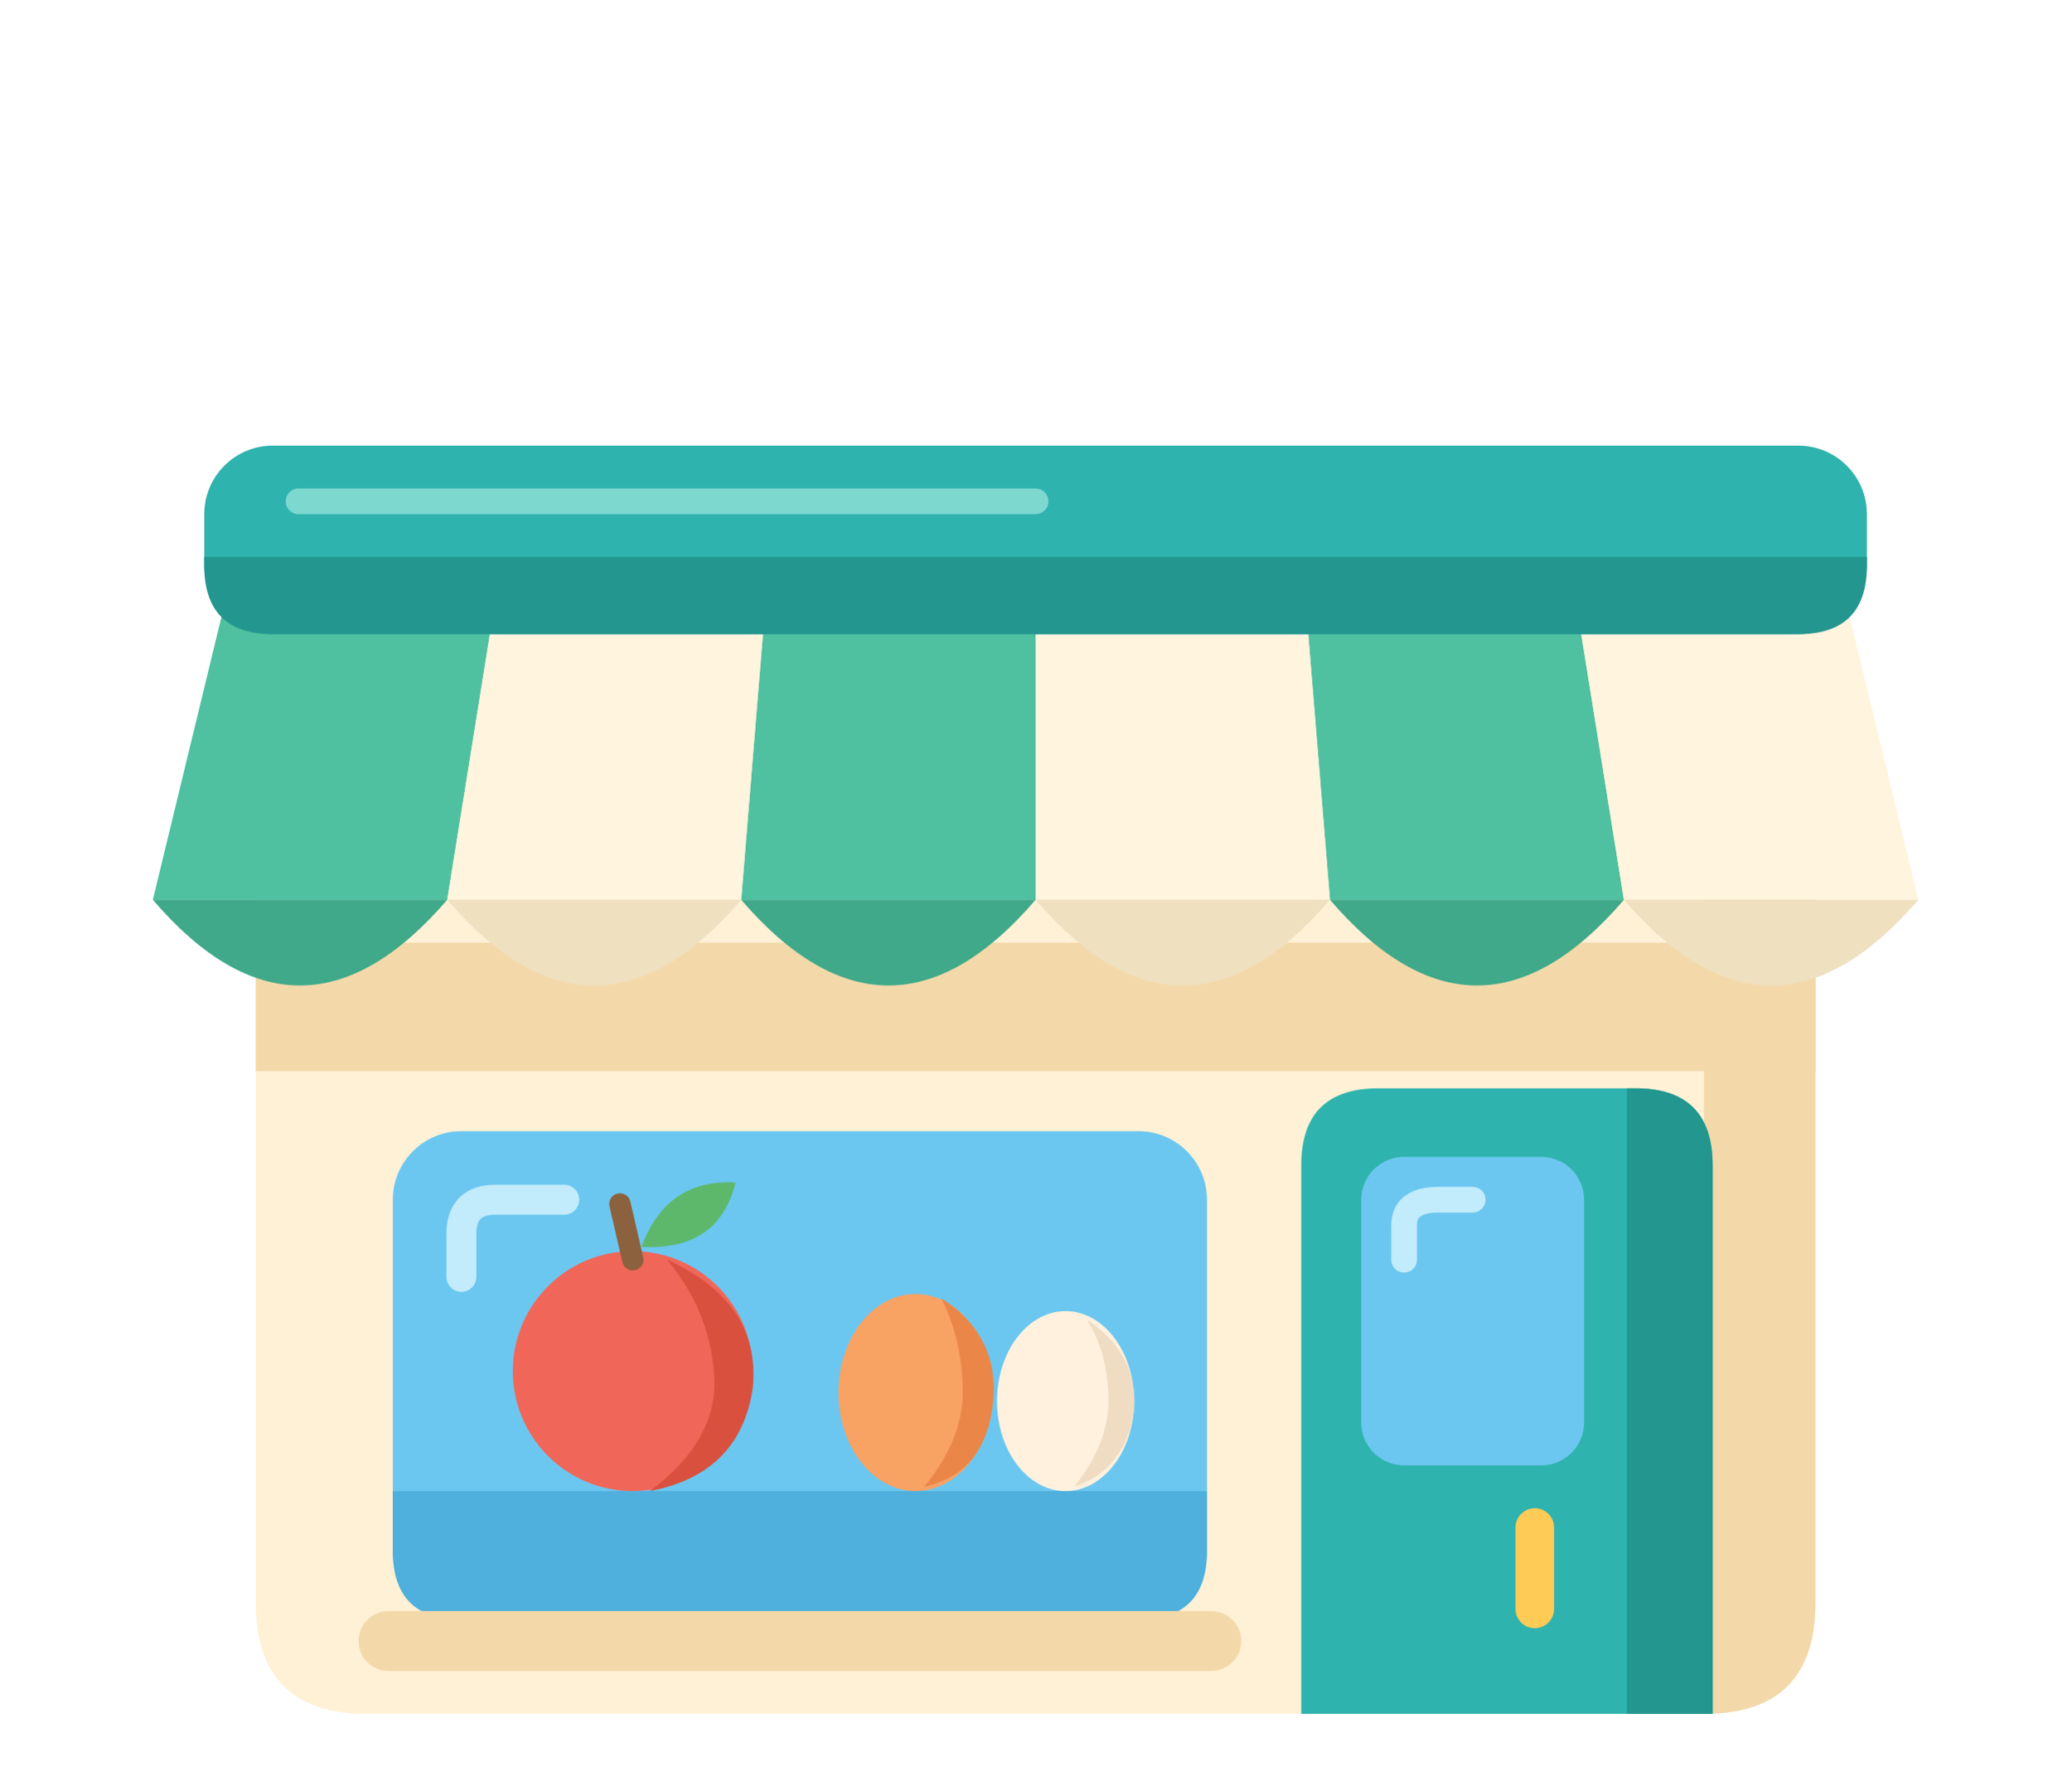
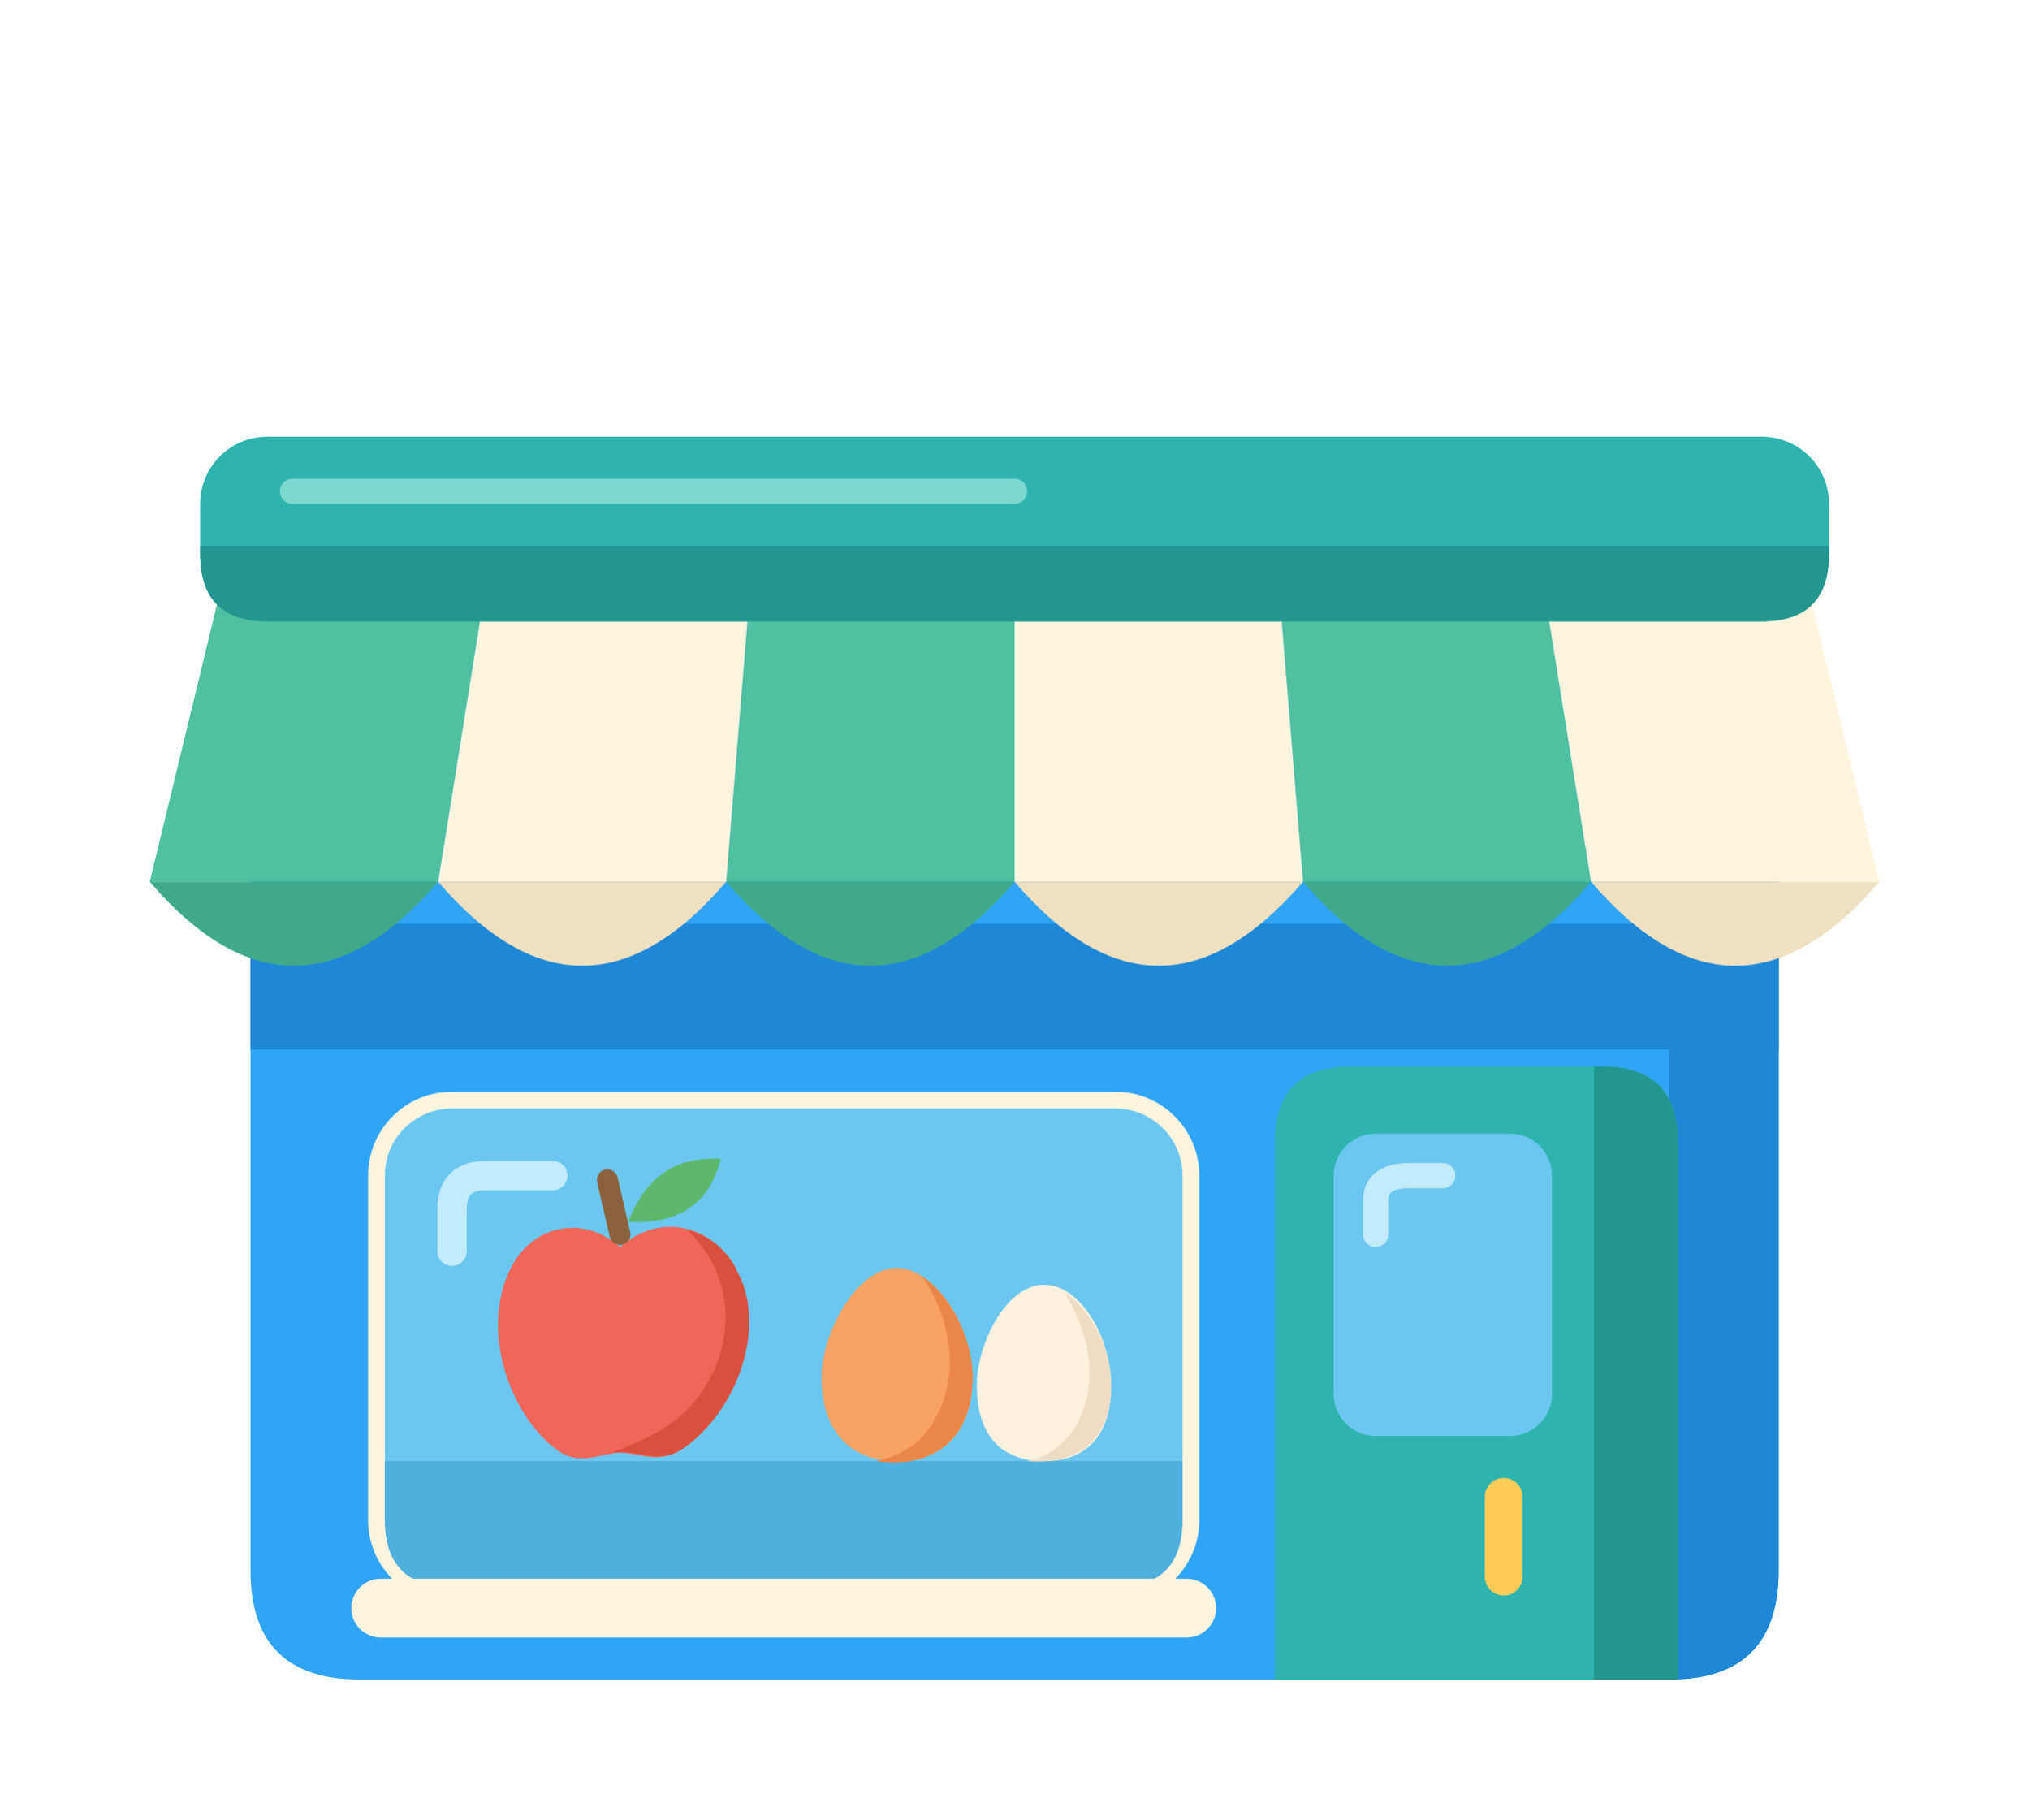
- <svg xmlns="http://www.w3.org/2000/svg" width="580" height="500" viewBox="0 0 580 500" role="img" aria-labelledby="title desc">
+ <svg xmlns="http://www.w3.org/2000/svg" width="580" height="520" viewBox="0 0 580 520" role="img" aria-labelledby="title desc">
  <defs>
    <clipPath id="tienda-fachada-forma">
      <path d="M108 206 H472 V436 Q472 462 446 462 H134 Q108 462 108 436 Z" />
    </clipPath>
  </defs>
  <g id="tienda" transform="translate(290 480) scale(1.2) translate(-290 -462)">
    <g id="fachada">
-       <path d="M108 206 H472 V436 Q472 462 446 462 H134 Q108 462 108 436 Z" fill="#FFF1D6" />
-       <g clip-path="url(#tienda-fachada-forma)" fill="#F3D9AA">
+       <path d="M108 206 H472 V436 Q472 462 446 462 H134 Q108 462 108 436 Z" fill="#30A5F7" />
+       <g clip-path="url(#tienda-fachada-forma)" fill="#1F88D6">
        <rect x="100" y="282" width="380" height="30" />
        <rect x="446" y="200" width="30" height="270" />
      </g>
    </g>
    <g id="escaparate">
+       <rect x="136" y="322" width="198" height="122" rx="20" fill="#FFF4DE" />
      <rect x="140" y="326" width="190" height="114" rx="16" fill="#6BC7F0" />
      <path d="M156 360 V350 Q156 342 164 342 H180" fill="none" stroke="#C2EBFB" stroke-width="7" stroke-linecap="round" />
      <path d="M140 410 H330 V424 Q330 440 314 440 H156 Q140 440 140 424 Z" fill="#4FB0DD" />
      <g id="productos">
-         <circle cx="196" cy="382" r="28" fill="#F0675A" />
-         <path d="M204 356 Q226 366 224 386 Q221 406 200 410 Q216 398 215 383 Q214 368 204 356 Z" fill="#D9503F" />
+         <path d="M196 359 C187 351 175 354 170 364 C162 380 171 401 182 408 C187 411 192 408 196 408 C201 408 205 411 211 407 C224 398 231 378 224 365 C218 353 205 351 196 359Z" fill="#F0675A" />
+         <path d="M212 355 C222 364 224 379 217 391 C211 402 201 405 194 408 C200 407 205 411 211 407 C224 398 231 378 224 365 C222 360 217 356 212 355Z" fill="#D9503F" />
        <path d="M196 356 L193 343" stroke="#8C613D" stroke-width="5" stroke-linecap="round" />
        <path d="M198 353 Q204 337 220 338 Q216 354 198 353 Z" fill="#5DB86B" />
-         <ellipse cx="262" cy="387" rx="18" ry="23" fill="#F8A264" />
-         <path d="M268 365 Q282 374 280 390 Q278 406 264 409 Q273 398 273 387 Q273 375 268 365 Z" fill="#EB8649" />
-         <ellipse cx="297" cy="389" rx="16" ry="21" fill="#FFF1DE" />
-         <path d="M302 370 Q314 378 313 391 Q311 405 299 409 Q307 399 307 389 Q307 378 302 370 Z" fill="#EFDCC2" />
+         <path d="M262 364 C252 364 244 380 244 390 C244 403 251 410 262 410 C273 410 280 403 280 390 C280 378 271 364 262 364Z" fill="#F8A264" />
+         <path d="M268 366 C275 376 277 390 271 400 C268 406 262 409 257 410 C270 412 280 405 280 390 C280 380 274 370 268 366Z" fill="#EB8649" />
+         <path d="M297 368 C288 368 281 382 281 392 C281 404 287 410 297 410 C307 410 313 404 313 392 C313 381 306 368 297 368Z" fill="#FFF1DE" />
+         <path d="M302 370 C308 380 310 391 305 401 C302 406 298 409 293 410 C306 411 313 404 313 392 C313 382 307 373 302 370Z" fill="#EFDCC2" />
      </g>
-       <rect x="132" y="438" width="206" height="14" rx="7" fill="#F3D9AA" />
+       <rect x="132" y="438" width="206" height="14" rx="7" fill="#FFF4DE" />
    </g>
    <g id="puerta">
      <path d="M352 462 V334 Q352 316 370 316 H430 Q448 316 448 334 V462 Z" fill="#2FB3AE" />
      <path d="M428 316 H430 Q448 316 448 334 V462 H428 Z" fill="#23968F" />
      <rect x="366" y="332" width="52" height="72" rx="10" fill="#6BC7F0" />
      <path d="M376 356 V348 Q376 342 384 342 H392" fill="none" stroke="#C2EBFB" stroke-width="6" stroke-linecap="round" />
      <rect x="402" y="414" width="9" height="28" rx="4.5" fill="#FFCB57" />
    </g>
    <g id="toldo">
      <path d="M100 206 H163.3 L152.7 272 H84 Z M226.7 206 H290 V272 H221.3 Z M353.3 206 H416.7 L427.3 272 H358.7 Z" fill="#4FC0A0" />
      <path d="M163.3 206 H226.7 L221.3 272 H152.7 Z M290 206 H353.3 L358.7 272 H290 Z M416.7 206 H480 L496 272 H427.3 Z" fill="#FFF4DE" />
      <path d="M84 272 Q118.3 312 152.7 272 Z M221.3 272 Q255.7 312 290 272 Z M358.7 272 Q393 312 427.3 272 Z" fill="#3FA98A" />
      <path d="M152.7 272 Q187 312 221.3 272 Z M290 272 Q324.3 312 358.7 272 Z M427.3 272 Q461.7 312 496 272 Z" fill="#EFE0C0" />
    </g>
    <g id="cornisa">
      <rect x="96" y="166" width="388" height="44" rx="16" fill="#2FB3AE" />
      <path d="M96 192 H484 V194 Q484 210 468 210 H112 Q96 210 96 194 Z" fill="#23968F" />
      <path d="M118 179 H290" stroke="#7DD8D0" stroke-width="6" stroke-linecap="round" />
    </g>
  </g>
</svg>
